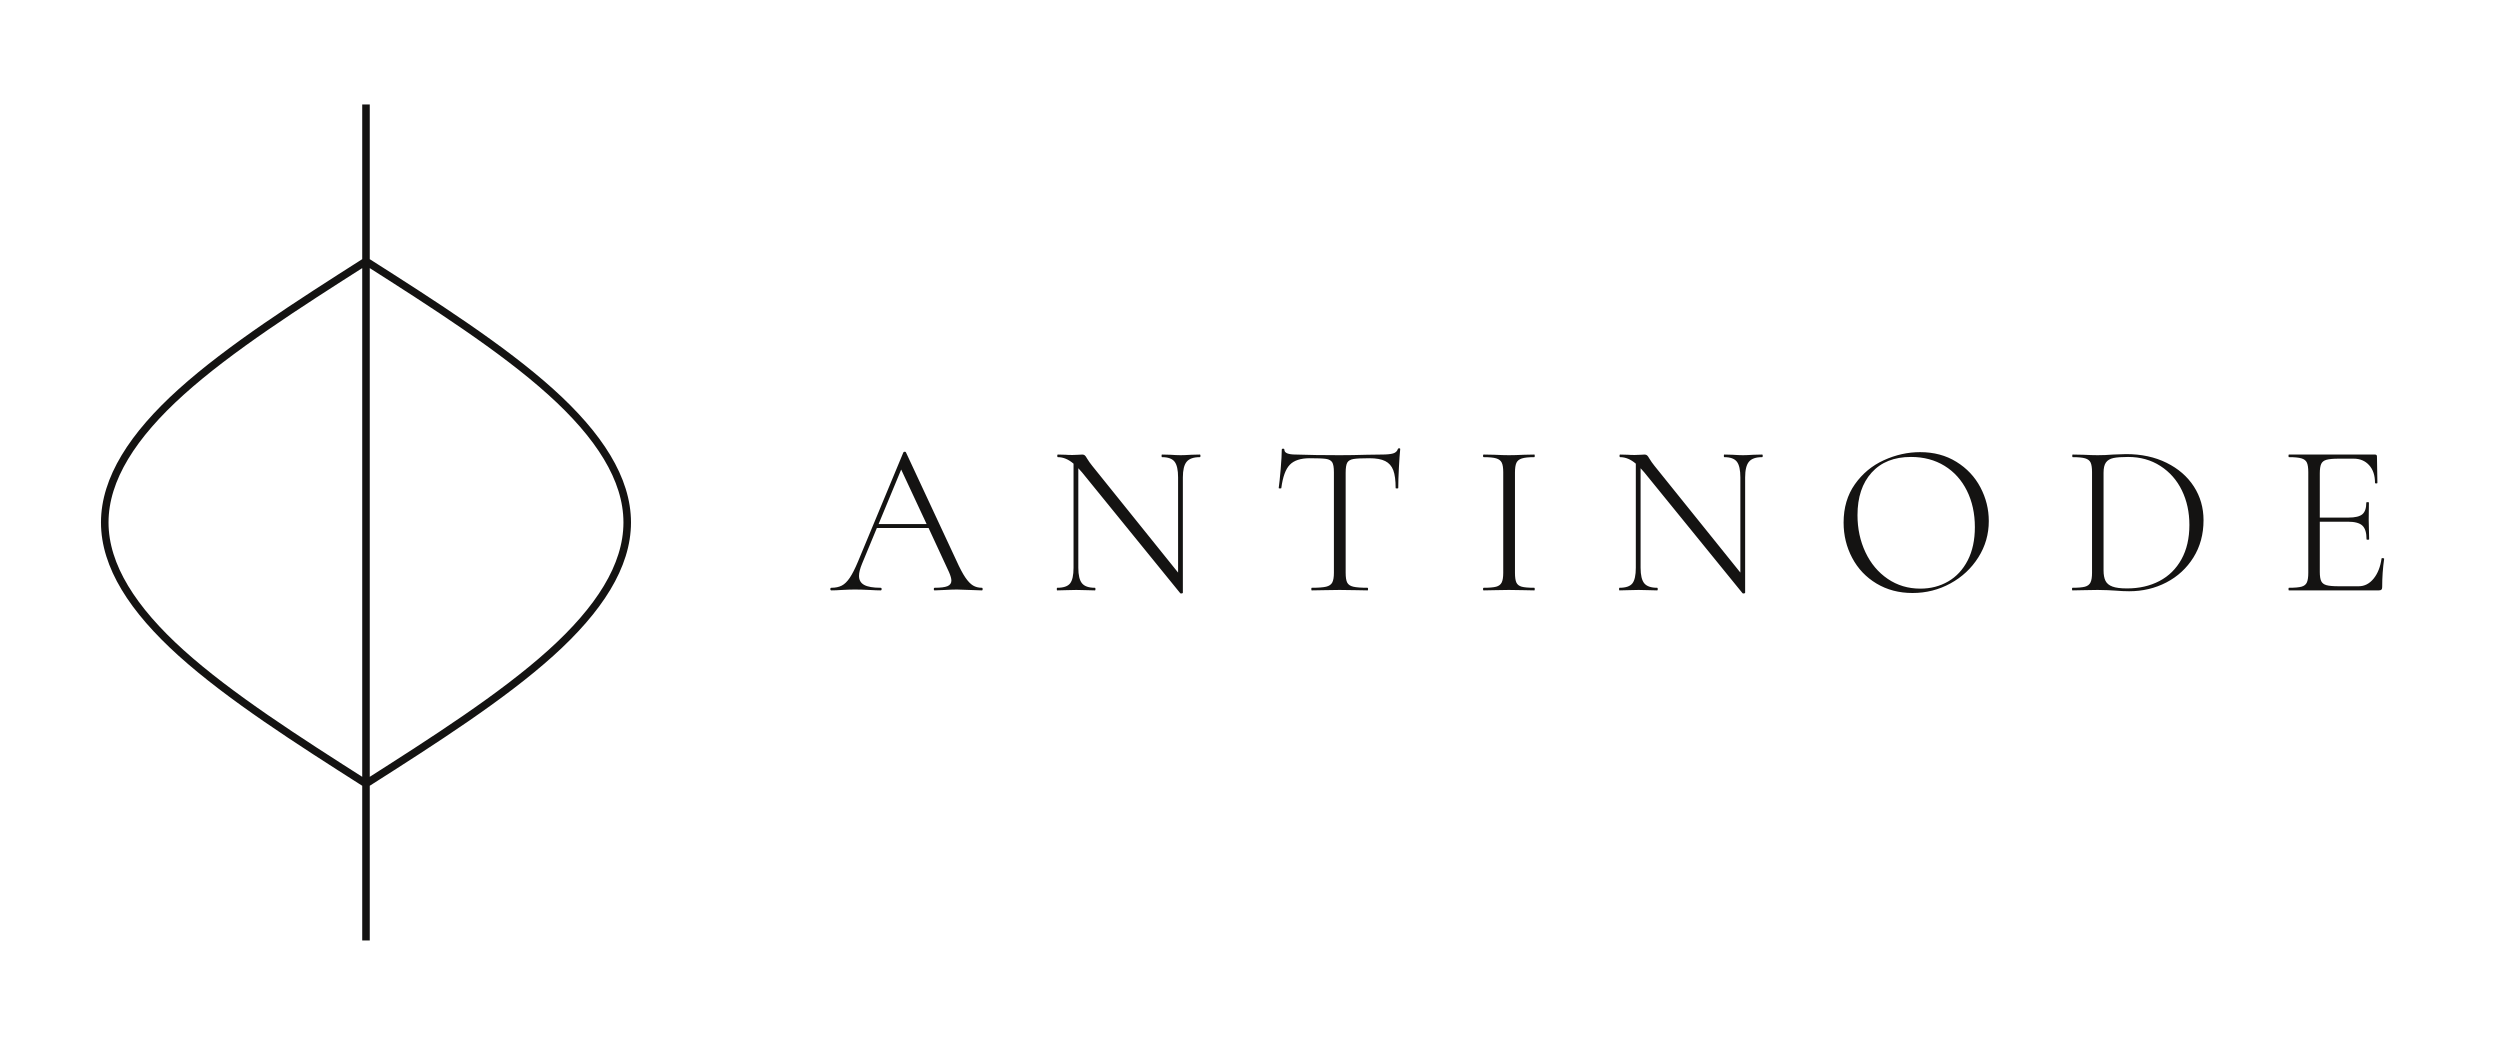
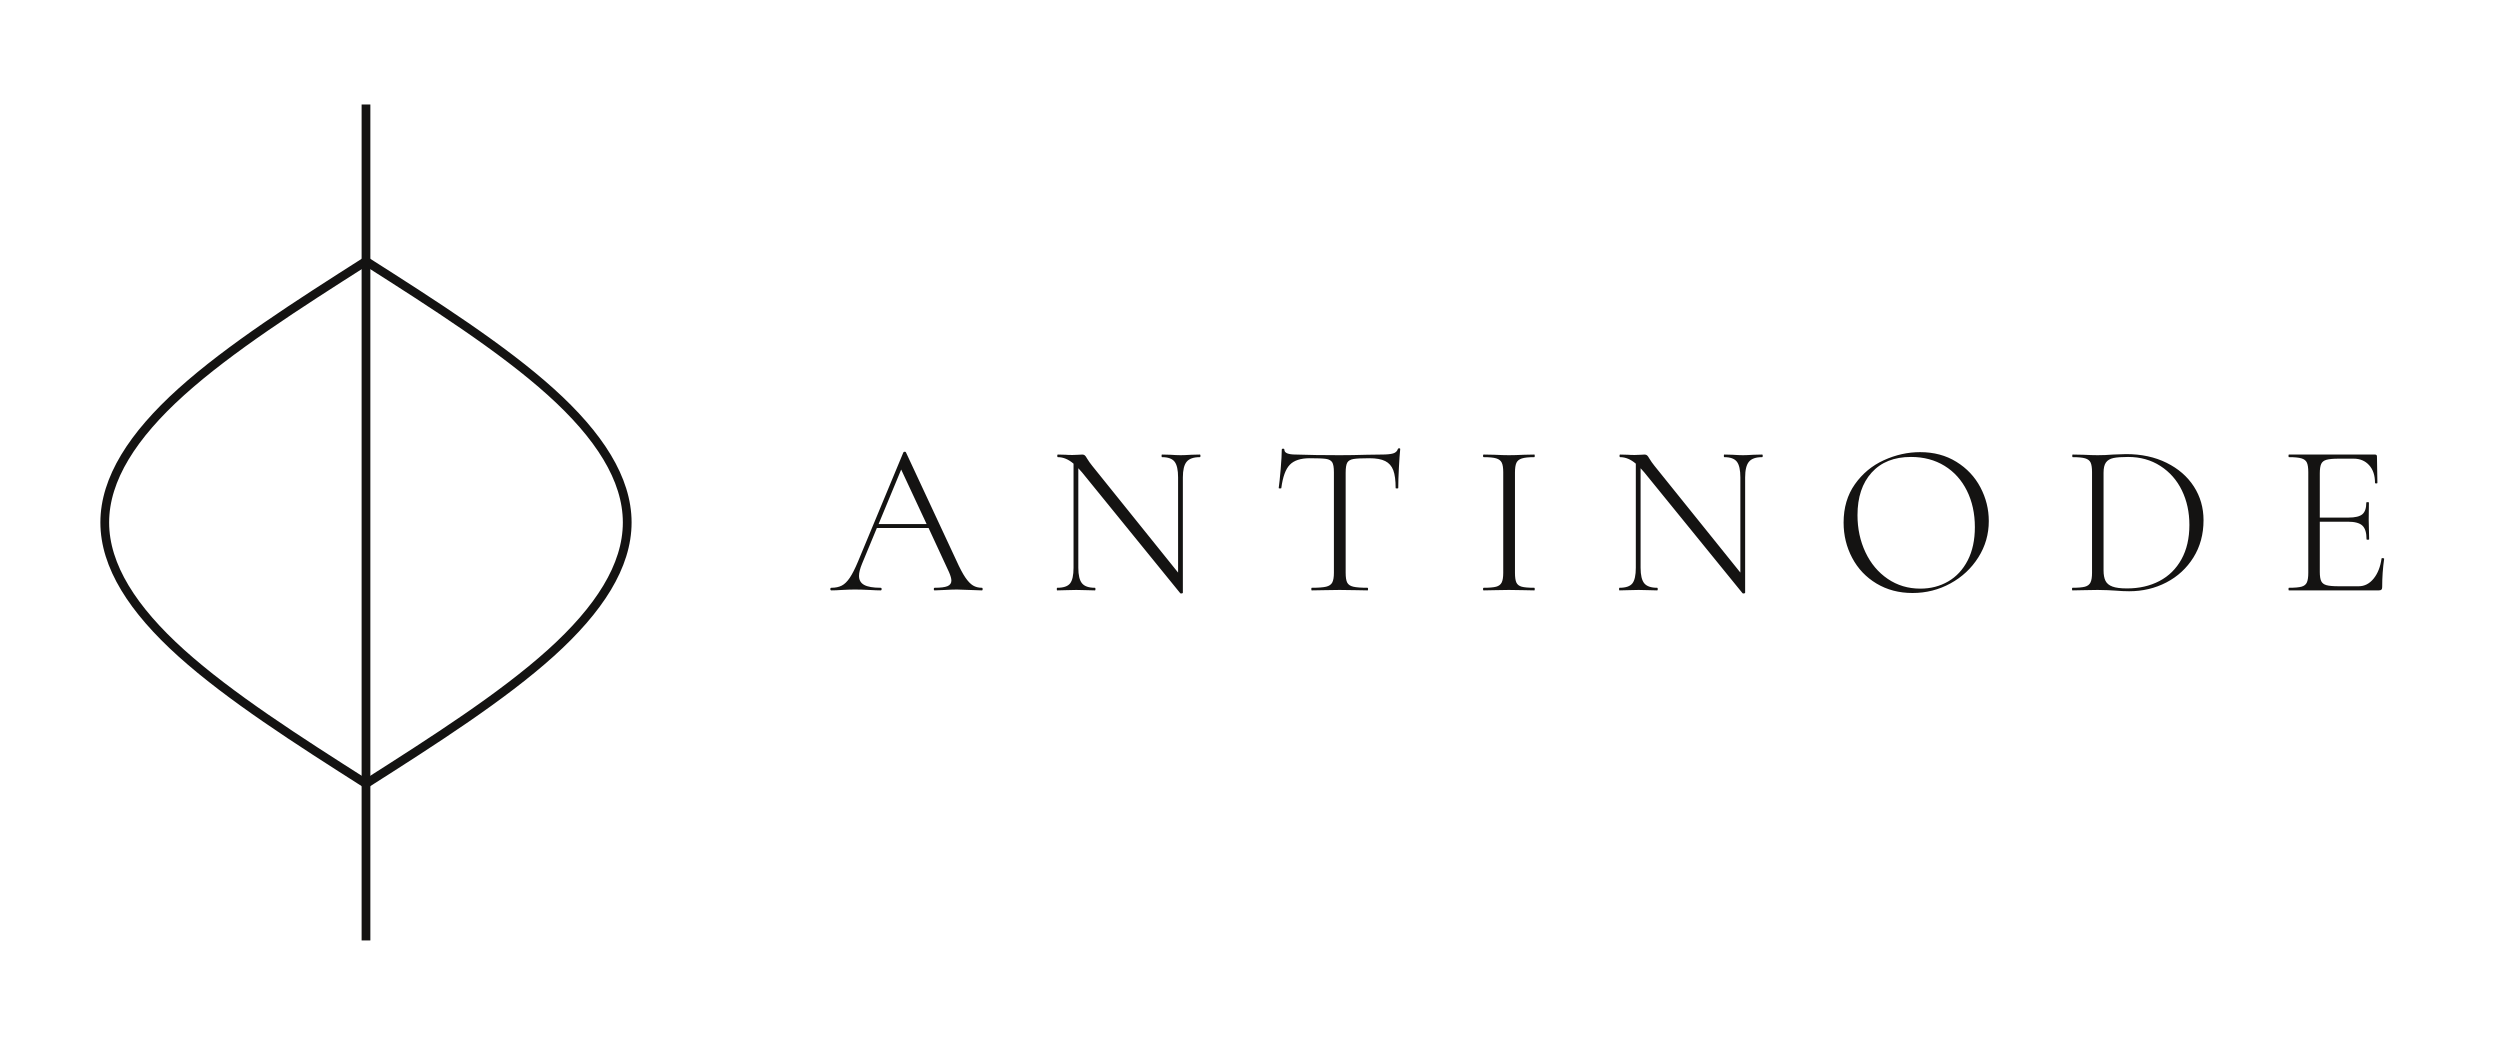
- <svg xmlns="http://www.w3.org/2000/svg" width="957" height="400" fill="#141312" viewBox="-140 -100 956.8 400">
-   <path fill="none" stroke="#141312" stroke-width="2.89" d="M0-60v320M0 0c26.18 16.67 52.2 33.33 70.71 50S100 83.33 100 100s-10.78 33.33-29.29 50S26.18 183.33 0 200c-26.18-16.67-52.2-33.33-70.71-50S-100 116.67-100 100s10.78-33.33 29.29-50S-26.18 16.67 0 0Z" />
-   <path d="M235.74 126q-1.5 0-4.82-.17-3.17-.16-4.66-.16-1.75 0-4.58.16-2.66.17-3.99.17-.34 0-.34-.5t.34-.5q3.41 0 4.91-.62 1.49-.63 1.49-2.12 0-1.17-.91-3.25l-7.82-16.89h-19.8l-5.66 13.65q-1.17 2.83-1.17 4.66 0 2.41 2 3.49t6.24 1.08q.42 0 .42.5t-.42.5q-1.5 0-4.33-.17-3.16-.16-5.49-.16-2.08 0-4.91.16-2.49.17-4.07.17-.42 0-.42-.5t.42-.5q2.33 0 3.95-.83t3.08-3q1.45-2.16 3.12-6.15l17.39-41.85q.16-.25.54-.25.37 0 .45.25l19.31 41.43q1.91 4.24 3.41 6.45 1.5 2.2 2.95 3.08 1.46.87 3.37.87.33 0 .33.5t-.33.5m-30.87-46.26-8.65 20.88h18.39ZM319.19 75q-3.58 0-5.03 1.75-1.46 1.74-1.46 5.99v44.18q0 .16-.42.24-.41.09-.58-.08l-37.6-46.26-1.42-1.58v38.11q0 4.24 1.42 5.95 1.41 1.7 4.9 1.7.25 0 .25.5t-.25.5q-1.99 0-3.07-.08l-4-.09-4.07.09q-1.09.08-3.25.08-.17 0-.17-.5t.17-.5q3.58 0 4.91-1.66 1.33-1.67 1.33-5.99V77.49Q267.94 75 264.86 75q-.25 0-.25-.5t.25-.5l3 .08q.91.09 2.58.09 1.41 0 2.32-.09.92-.08 1.42-.08.58 0 .96.29.37.29.87 1.21.91 1.5 2 2.83l32.86 40.85V82.74q0-4.25-1.33-5.99-1.33-1.75-4.83-1.75-.16 0-.16-.5t.16-.5l3.17.08q2.49.17 3.99.17 1.41 0 4.08-.17l3.24-.08q.25 0 .25.5t-.25.5m31.2 11.81q0 .17-.5.17t-.5-.17q.33-2.24.75-7.19t.42-7.45q0-.42.5-.42t.5.42q0 1.83 4.4 1.83 7.16.25 16.73.25 4.91 0 10.4-.17l5.66-.08q2.99 0 4.41-.42 1.41-.41 1.83-1.66.08-.33.49-.33.42 0 .42.33-.25 2.33-.5 7.11-.25 4.79-.25 7.78 0 .17-.5.17t-.5-.17q0-4.41-.91-6.82-.92-2.41-3.08-3.49-2.16-1.09-6.07-1.09-4.33 0-6.08.3-1.74.29-2.37 1.37-.62 1.08-.62 3.83v38.35q0 2.58.58 3.74.58 1.17 2.33 1.59 1.75.41 5.49.41.17 0 .17.5t-.17.5q-2.74 0-4.33-.08l-6.4-.09-6.08.09q-1.66.08-4.57.08-.17 0-.17-.5t.17-.5q3.74 0 5.49-.41 1.75-.42 2.37-1.63.62-1.2.62-3.7V80.74q0-2.75-.66-3.79-.67-1.04-2.37-1.29-1.71-.25-6.2-.25-5.24 0-7.65 2.5-2.42 2.5-3.25 8.9m89.44 32.45q0 2.58.54 3.74.54 1.17 2.04 1.59 1.5.41 4.83.41.16 0 .16.5t-.16.5q-2.5 0-3.92-.08l-5.82-.09-5.57.09q-1.5.08-4.08.08-.25 0-.25-.5t.25-.5q3.24 0 4.78-.41 1.54-.42 2.13-1.63.58-1.2.58-3.7V80.74q0-2.5-.58-3.66-.59-1.17-2.13-1.62-1.54-.46-4.78-.46-.25 0-.25-.5t.25-.5l4.08.08q3.49.17 5.57.17 2.33 0 5.82-.17l3.92-.08q.16 0 .16.5t-.16.5q-3.25 0-4.79.5t-2.08 1.7q-.54 1.21-.54 3.71ZM534.43 75q-3.58 0-5.03 1.75-1.46 1.74-1.46 5.99v44.18q0 .16-.42.24-.41.09-.58-.08l-37.61-46.26-1.41-1.58v38.11q0 4.24 1.41 5.95 1.42 1.7 4.91 1.7.25 0 .25.5t-.25.5q-1.99 0-3.08-.08l-3.99-.09-4.08.09q-1.08.08-3.24.08-.17 0-.17-.5t.17-.5q3.58 0 4.91-1.66 1.33-1.67 1.33-5.99V77.49Q483.18 75 480.1 75q-.25 0-.25-.5t.25-.5l2.99.08q.92.09 2.58.09 1.42 0 2.33-.09.92-.08 1.42-.08.58 0 .95.29.38.29.88 1.21.91 1.5 1.99 2.83l32.87 40.85V82.74q0-4.25-1.33-5.99-1.33-1.75-4.83-1.75-.16 0-.16-.5t.16-.5l3.16.08q2.5.17 4 .17 1.41 0 4.07-.17l3.25-.08q.25 0 .25.5t-.25.5m31.2 25.04q0-8.57 4.33-14.68 4.32-6.12 11.1-9.2t13.86-3.08q7.9 0 13.89 3.71 5.99 3.7 9.19 9.77 3.21 6.08 3.21 12.9 0 7.57-4 13.89-3.99 6.33-10.69 9.99T592 127q-7.73 0-13.77-3.62-6.03-3.62-9.31-9.82-3.29-6.2-3.29-13.52m50.25 1.75q0-7.82-3.04-13.94-3.03-6.11-8.56-9.52-5.54-3.41-12.86-3.41-9.65 0-15.06 5.99t-5.41 16.3q0 7.74 3.04 14.19t8.53 10.19 12.48 3.74q5.91 0 10.65-2.74 4.74-2.75 7.49-8.07 2.74-5.33 2.74-12.73m53.67 24.29q-1.17-.08-2.87-.16-1.71-.09-3.79-.09l-5.49.09q-1.5.08-4.16.08-.17 0-.17-.5t.17-.5q3.24 0 4.78-.41 1.54-.42 2.12-1.63.59-1.2.59-3.7V80.74q0-2.5-.54-3.66-.55-1.17-2.08-1.62-1.54-.46-4.79-.46-.16 0-.16-.5t.16-.5l4.08.08q3.49.17 5.49.17 2.91 0 5.91-.25 3.66-.17 4.99-.17 8.73 0 15.47 3.33t10.45 9.07q3.7 5.74 3.7 12.9 0 8.07-3.87 14.27-3.87 6.19-10.36 9.56t-14.23 3.37q-2.41 0-5.4-.25M698 100.96q0-7.32-2.87-13.23t-8.24-9.36q-5.36-3.45-12.35-3.45-3.66 0-5.62.41-1.95.42-2.87 1.71-.91 1.29-.91 3.87v37.44q0 2.49.74 3.99.75 1.5 2.67 2.2 1.91.71 5.57.71 6.99 0 12.4-2.83t8.44-8.32q3.04-5.49 3.04-13.14m74.55 12.98q-.75 5.24-.75 10.81 0 .67-.29.96t-1.04.29h-34.36q-.17 0-.17-.5t.17-.5q3.24 0 4.78-.41 1.54-.42 2.08-1.63.54-1.2.54-3.7V80.74q0-2.5-.54-3.66-.54-1.17-2.08-1.62-1.54-.46-4.78-.46-.17 0-.17-.5t.17-.5h32.94q.75 0 .75.75l.17 10.07q0 .25-.46.25t-.46-.25q0-4.25-2.24-6.74-2.25-2.5-5.91-2.5h-5.74q-3.16 0-4.66.42-1.5.41-2.04 1.58-.54 1.16-.54 3.66v16.89h10.98q3.83 0 5.33-1.29 1.49-1.29 1.49-4.45 0-.17.5-.17t.5.17l-.08 6.57q0 2.41.08 3.58l.09 3.91q0 .16-.5.16t-.5-.16q0-3.75-1.58-5.24-1.58-1.5-5.58-1.5h-10.73v19.22q0 2.41.54 3.53.54 1.13 2 1.54 1.45.42 4.7.42h7.65q3.33 0 5.7-2.91t3.04-7.66q0-.25.5-.21.5.05.5.3" />
+ <svg xmlns="http://www.w3.org/2000/svg" viewBox="-140.0 -100.0 956.8 400.0" width="957" height="400" fill="#141312">
+   <g fill="none" stroke="#141312" stroke-width="3.35" stroke-linecap="butt" stroke-linejoin="miter">
+     <path d="M 0 -60.0 L 0 260.0" />
+     <path d="M 0.00 0.00 C 26.18 16.67 52.20 33.33 70.71 50.00 C 89.22 66.67 100.00 83.33 100.00 100.00 C 100.00 116.67 89.22 133.33 70.71 150.00 C 52.20 166.67 26.18 183.33 -0.00 200.00 C -26.18 183.33 -52.20 166.67 -70.71 150.00 C -89.22 133.33 -100.00 116.67 -100.00 100.00 C -100.00 83.33 -89.22 66.67 -70.71 50.00 C -52.20 33.33 -26.18 16.67 -0.00 0.00 Z" />
+   </g>
+   <path d="M235.74 126.00Q234.24 126.00 230.92 125.83Q227.75 125.67 226.26 125.67Q224.51 125.67 221.68 125.83Q219.02 126.00 217.69 126.00Q217.35 126.00 217.35 125.50Q217.35 125.00 217.69 125.00Q221.10 125.00 222.60 124.38Q224.09 123.75 224.09 122.26Q224.09 121.09 223.18 119.01L215.36 102.12H195.56L189.90 115.77Q188.73 118.60 188.73 120.43Q188.73 122.84 190.73 123.92Q192.73 125.00 196.97 125.00Q197.39 125.00 197.39 125.50Q197.39 126.00 196.97 126.00Q195.47 126.00 192.64 125.83Q189.48 125.67 187.15 125.67Q185.07 125.67 182.24 125.83Q179.75 126.00 178.17 126.00Q177.75 126.00 177.75 125.50Q177.75 125.00 178.17 125.00Q180.50 125.00 182.12 124.17Q183.74 123.34 185.20 121.17Q186.65 119.01 188.32 115.02L205.71 73.17Q205.87 72.92 206.25 72.92Q206.62 72.92 206.70 73.17L226.01 114.60Q227.92 118.84 229.42 121.05Q230.92 123.25 232.37 124.13Q233.83 125.00 235.74 125.00Q236.07 125.00 236.07 125.50Q236.07 126.00 235.74 126.00ZM204.87 79.74 196.22 100.62H214.61ZM319.19 75.00Q315.61 75.00 314.16 76.75Q312.70 78.49 312.70 82.74V126.92Q312.70 127.08 312.28 127.16Q311.87 127.25 311.70 127.08L274.10 80.82L272.68 79.24V117.35Q272.68 121.59 274.10 123.30Q275.51 125.00 279.00 125.00Q279.25 125.00 279.25 125.50Q279.25 126.00 279.00 126.00Q277.01 126.00 275.93 125.92L271.93 125.83L267.86 125.92Q266.77 126.00 264.61 126.00Q264.44 126.00 264.44 125.50Q264.44 125.00 264.61 125.00Q268.19 125.00 269.52 123.34Q270.85 121.67 270.85 117.35V77.49Q267.94 75.00 264.86 75.00Q264.61 75.00 264.61 74.50Q264.61 74.00 264.86 74.00L267.86 74.08Q268.77 74.17 270.44 74.17Q271.85 74.17 272.76 74.08Q273.68 74.00 274.18 74.00Q274.76 74.00 275.14 74.29Q275.51 74.58 276.01 75.50Q276.92 77.00 278.01 78.33L310.87 119.18V82.74Q310.87 78.49 309.54 76.75Q308.21 75.00 304.71 75.00Q304.55 75.00 304.55 74.50Q304.55 74.00 304.71 74.00L307.88 74.08Q310.37 74.25 311.87 74.25Q313.28 74.25 315.95 74.08L319.19 74.00Q319.44 74.00 319.44 74.50Q319.44 75.00 319.19 75.00ZM350.39 86.81Q350.39 86.98 349.89 86.98Q349.39 86.98 349.39 86.81Q349.72 84.57 350.14 79.62Q350.56 74.67 350.56 72.17Q350.56 71.75 351.06 71.75Q351.56 71.75 351.56 72.17Q351.56 74.00 355.96 74.00Q363.12 74.25 372.69 74.25Q377.60 74.25 383.09 74.08L388.75 74.00Q391.74 74.00 393.16 73.58Q394.57 73.17 394.99 71.92Q395.07 71.59 395.48 71.59Q395.90 71.59 395.90 71.92Q395.65 74.25 395.40 79.03Q395.15 83.82 395.15 86.81Q395.15 86.98 394.65 86.98Q394.15 86.98 394.15 86.81Q394.15 82.40 393.24 79.99Q392.32 77.58 390.16 76.50Q388.00 75.41 384.09 75.41Q379.76 75.41 378.01 75.71Q376.27 76.00 375.64 77.08Q375.02 78.16 375.02 80.91V119.26Q375.02 121.84 375.60 123.00Q376.18 124.17 377.93 124.59Q379.68 125.00 383.42 125.00Q383.59 125.00 383.59 125.50Q383.59 126.00 383.42 126.00Q380.68 126.00 379.09 125.92L372.69 125.83L366.61 125.92Q364.95 126.00 362.04 126.00Q361.87 126.00 361.87 125.50Q361.87 125.00 362.04 125.00Q365.78 125.00 367.53 124.59Q369.28 124.17 369.90 122.96Q370.52 121.76 370.52 119.26V80.74Q370.52 77.99 369.86 76.95Q369.19 75.91 367.49 75.66Q365.78 75.41 361.29 75.41Q356.05 75.41 353.64 77.91Q351.22 80.41 350.39 86.81ZM439.83 119.26Q439.83 121.84 440.37 123.00Q440.91 124.17 442.41 124.59Q443.91 125.00 447.24 125.00Q447.40 125.00 447.40 125.50Q447.40 126.00 447.24 126.00Q444.74 126.00 443.32 125.92L437.50 125.83L431.93 125.92Q430.43 126.00 427.85 126.00Q427.60 126.00 427.60 125.50Q427.60 125.00 427.85 125.00Q431.09 125.00 432.63 124.59Q434.17 124.17 434.76 122.96Q435.34 121.76 435.34 119.26V80.74Q435.34 78.24 434.76 77.08Q434.17 75.91 432.63 75.46Q431.09 75.00 427.85 75.00Q427.60 75.00 427.60 74.50Q427.60 74.00 427.85 74.00L431.93 74.08Q435.42 74.25 437.50 74.25Q439.83 74.25 443.32 74.08L447.24 74.00Q447.40 74.00 447.40 74.50Q447.40 75.00 447.24 75.00Q443.99 75.00 442.45 75.50Q440.91 76.00 440.37 77.20Q439.83 78.41 439.83 80.91ZM534.43 75.00Q530.85 75.00 529.40 76.75Q527.94 78.49 527.94 82.74V126.92Q527.94 127.08 527.52 127.16Q527.11 127.25 526.94 127.08L489.33 80.82L487.92 79.24V117.35Q487.92 121.59 489.33 123.30Q490.75 125.00 494.24 125.00Q494.49 125.00 494.49 125.50Q494.49 126.00 494.24 126.00Q492.25 126.00 491.16 125.92L487.17 125.83L483.09 125.92Q482.01 126.00 479.85 126.00Q479.68 126.00 479.68 125.50Q479.68 125.00 479.85 125.00Q483.43 125.00 484.76 123.34Q486.09 121.67 486.09 117.35V77.49Q483.18 75.00 480.10 75.00Q479.85 75.00 479.85 74.50Q479.85 74.00 480.10 74.00L483.09 74.08Q484.01 74.17 485.67 74.17Q487.09 74.17 488.00 74.08Q488.92 74.00 489.42 74.00Q490.00 74.00 490.37 74.29Q490.75 74.58 491.25 75.50Q492.16 77.00 493.24 78.33L526.11 119.18V82.74Q526.11 78.49 524.78 76.75Q523.45 75.00 519.95 75.00Q519.79 75.00 519.79 74.50Q519.79 74.00 519.95 74.00L523.11 74.08Q525.61 74.25 527.11 74.25Q528.52 74.25 531.18 74.08L534.43 74.00Q534.68 74.00 534.68 74.50Q534.68 75.00 534.43 75.00ZM565.63 100.04Q565.63 91.47 569.96 85.36Q574.28 79.24 581.06 76.16Q587.84 73.08 594.92 73.08Q602.82 73.08 608.81 76.79Q614.80 80.49 618.00 86.56Q621.21 92.64 621.21 99.46Q621.21 107.03 617.21 113.35Q613.22 119.68 606.52 123.34Q599.82 127.00 592.00 127.00Q584.27 127.00 578.23 123.38Q572.20 119.76 568.92 113.56Q565.63 107.36 565.63 100.04ZM615.88 101.79Q615.88 93.97 612.84 87.85Q609.81 81.74 604.28 78.33Q598.74 74.92 591.42 74.92Q581.77 74.92 576.36 80.91Q570.95 86.90 570.95 97.21Q570.95 104.95 573.99 111.40Q577.03 117.85 582.52 121.59Q588.01 125.33 595.00 125.33Q600.91 125.33 605.65 122.59Q610.39 119.84 613.14 114.52Q615.88 109.19 615.88 101.79ZM669.55 126.08Q668.38 126.00 666.68 125.92Q664.97 125.83 662.89 125.83L657.40 125.92Q655.90 126.00 653.24 126.00Q653.07 126.00 653.07 125.50Q653.07 125.00 653.24 125.00Q656.48 125.00 658.02 124.59Q659.56 124.17 660.14 122.96Q660.73 121.76 660.73 119.26V80.74Q660.73 78.24 660.19 77.08Q659.64 75.91 658.11 75.46Q656.57 75.00 653.32 75.00Q653.16 75.00 653.16 74.50Q653.16 74.00 653.32 74.00L657.40 74.08Q660.89 74.25 662.89 74.25Q665.80 74.25 668.80 74.00Q672.46 73.83 673.79 73.83Q682.52 73.83 689.26 77.16Q696.00 80.49 699.71 86.23Q703.41 91.97 703.41 99.13Q703.41 107.20 699.54 113.40Q695.67 119.59 689.18 122.96Q682.69 126.33 674.95 126.33Q672.54 126.33 669.55 126.08ZM698.00 100.96Q698.00 93.64 695.13 87.73Q692.26 81.82 686.89 78.37Q681.53 74.92 674.54 74.92Q670.88 74.92 668.92 75.33Q666.97 75.75 666.05 77.04Q665.14 78.33 665.14 80.91V118.35Q665.14 120.84 665.88 122.34Q666.63 123.84 668.55 124.54Q670.46 125.25 674.12 125.25Q681.11 125.25 686.52 122.42Q691.93 119.59 694.96 114.10Q698.00 108.61 698.00 100.96ZM772.55 113.94Q771.80 119.18 771.80 124.75Q771.80 125.42 771.51 125.71Q771.22 126.00 770.47 126.00H736.11Q735.94 126.00 735.94 125.50Q735.94 125.00 736.11 125.00Q739.35 125.00 740.89 124.59Q742.43 124.17 742.97 122.96Q743.51 121.76 743.51 119.26V80.74Q743.51 78.24 742.97 77.08Q742.43 75.91 740.89 75.46Q739.35 75.00 736.11 75.00Q735.94 75.00 735.94 74.50Q735.94 74.00 736.11 74.00H769.05Q769.80 74.00 769.80 74.75L769.97 84.82Q769.97 85.07 769.51 85.07Q769.05 85.07 769.05 84.82Q769.05 80.57 766.81 78.08Q764.56 75.58 760.90 75.58H755.16Q752.00 75.58 750.50 76.00Q749.00 76.41 748.46 77.58Q747.92 78.74 747.92 81.24V98.13H758.90Q762.73 98.13 764.23 96.84Q765.72 95.55 765.72 92.39Q765.72 92.22 766.22 92.22Q766.72 92.22 766.72 92.39L766.64 98.96Q766.64 101.37 766.72 102.54L766.81 106.45Q766.81 106.61 766.31 106.61Q765.81 106.61 765.81 106.45Q765.81 102.70 764.23 101.21Q762.65 99.71 758.65 99.71H747.92V118.93Q747.92 121.34 748.46 122.46Q749.00 123.59 750.46 124.00Q751.91 124.42 755.16 124.42H762.81Q766.14 124.42 768.51 121.51Q770.88 118.60 771.55 113.85Q771.55 113.60 772.05 113.64Q772.55 113.69 772.55 113.94Z" />
</svg>
